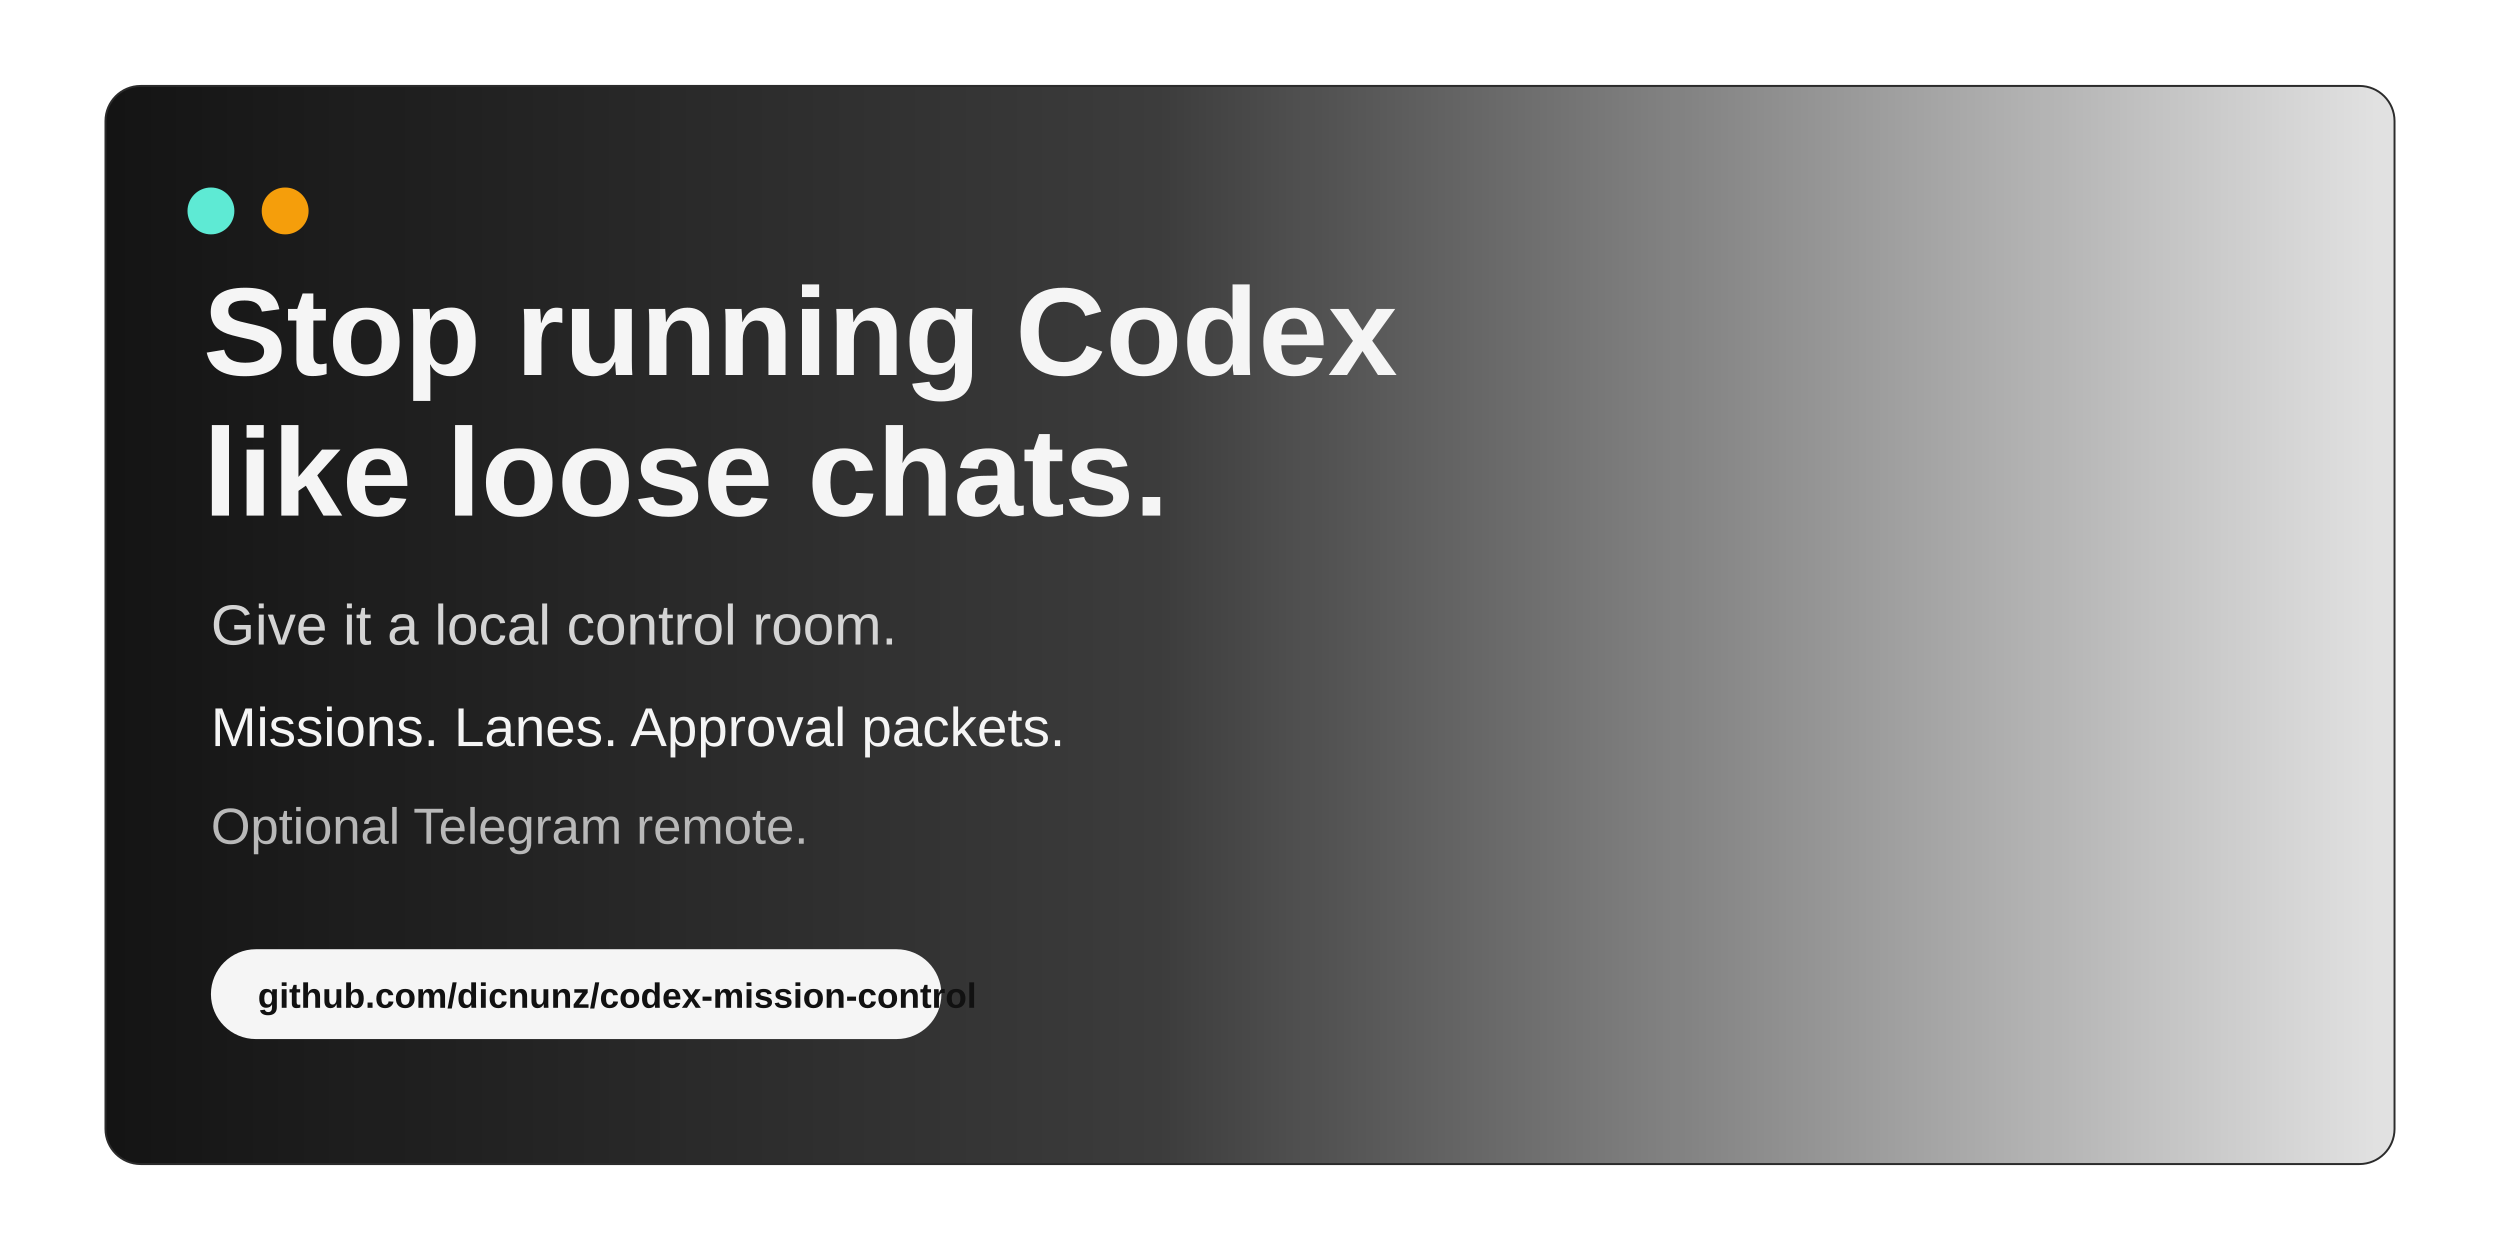
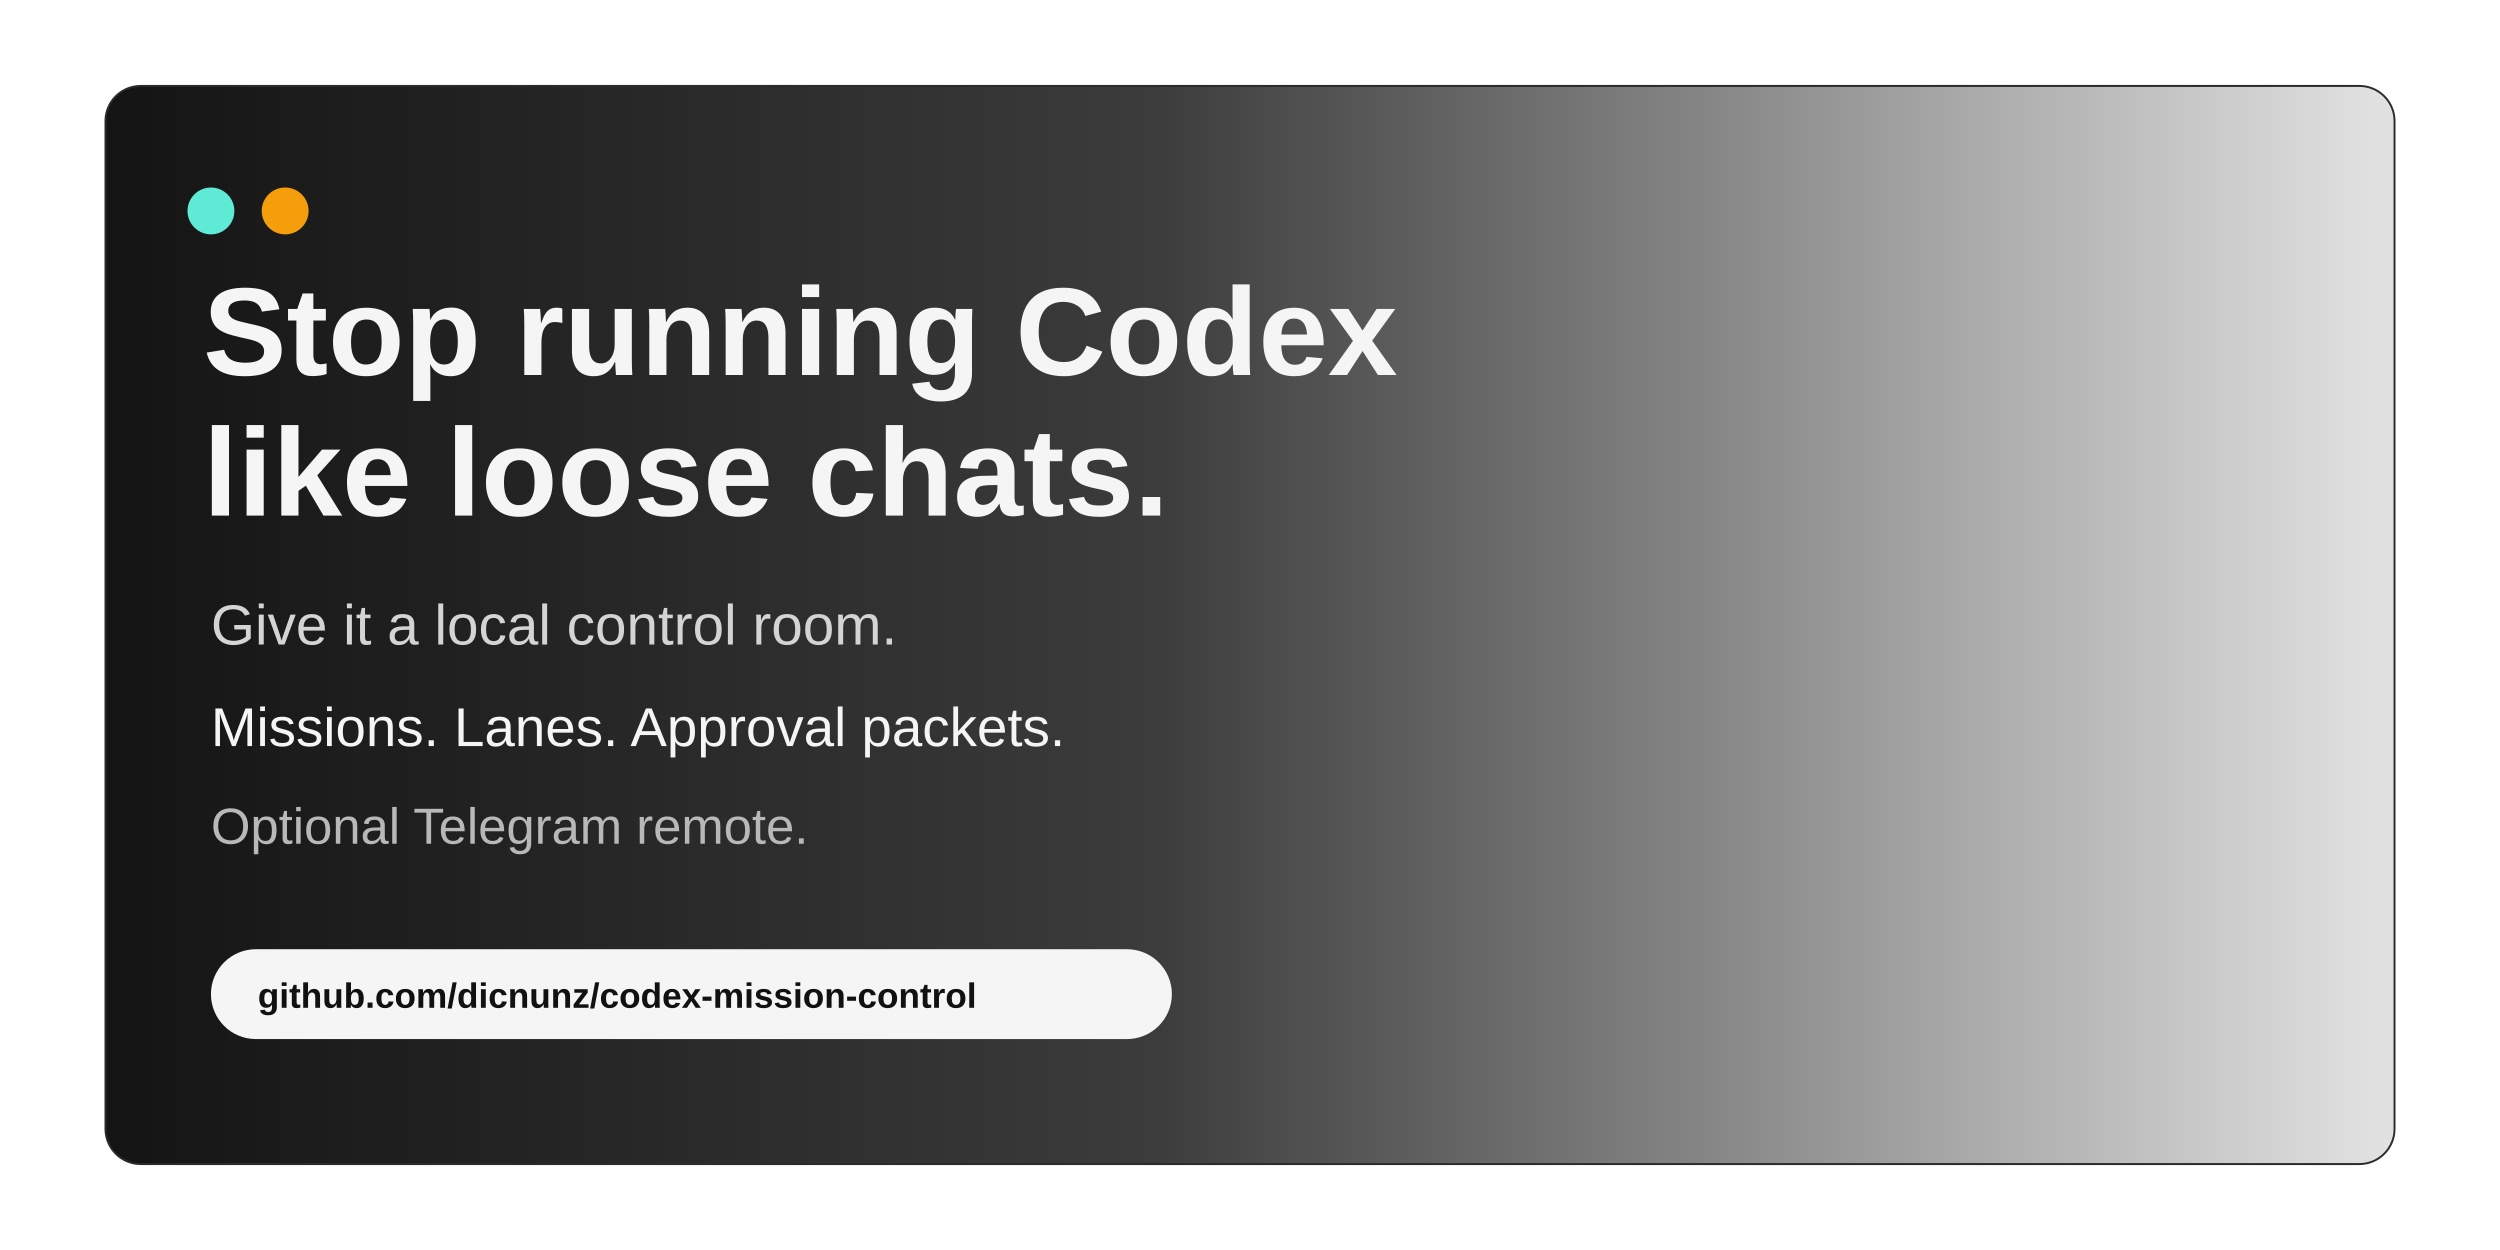
<svg xmlns="http://www.w3.org/2000/svg" width="1280" height="640" viewBox="0 0 1280 640" role="img" aria-label="Codex Mission Control social card">
  <defs>
    <clipPath id="frame">
      <rect x="54" y="44" width="1172" height="552" rx="18" />
    </clipPath>
    <linearGradient id="shade" x1="0" x2="1">
      <stop offset="0%" stop-color="#050505" stop-opacity=".94" />
      <stop offset="46%" stop-color="#050505" stop-opacity=".78" />
      <stop offset="100%" stop-color="#050505" stop-opacity=".12" />
    </linearGradient>
  </defs>
  <g clip-path="url(#frame)">
    <rect x="54" y="44" width="1172" height="552" fill="url(#shade)" />
  </g>
  <rect x="54" y="44" width="1172" height="552" rx="18" fill="none" stroke="#2b2b2b" />
  <circle cx="108" cy="108" r="12" fill="#5eead4" />
  <circle cx="146" cy="108" r="12" fill="#f59e0b" />
  <text x="104" y="192" fill="#f5f5f5" font-family="Arial, sans-serif" font-size="64" font-weight="700">Stop running Codex</text>
  <text x="104" y="264" fill="#f5f5f5" font-family="Arial, sans-serif" font-size="64" font-weight="700">like loose chats.</text>
  <text x="108" y="330" fill="#d4d4d4" font-family="Arial, sans-serif" font-size="29">Give it a local control room.</text>
  <text x="108" y="382" fill="#f5f5f5" font-family="Arial, sans-serif" font-size="28">Missions. Lanes. Approval packets.</text>
  <text x="108" y="432" fill="#b8b8b8" font-family="Arial, sans-serif" font-size="26">Optional Telegram remote.</text>
-   <rect x="108" y="486" width="374" height="46" rx="23" fill="#f5f5f5" />
+   <rect x="108" y="486" width="492" height="46" rx="23" fill="#f5f5f5" />
  <text x="132" y="516" fill="#111111" font-family="Arial, sans-serif" font-size="18" font-weight="700">github.com/dicnunz/codex-mission-control</text>
</svg>
